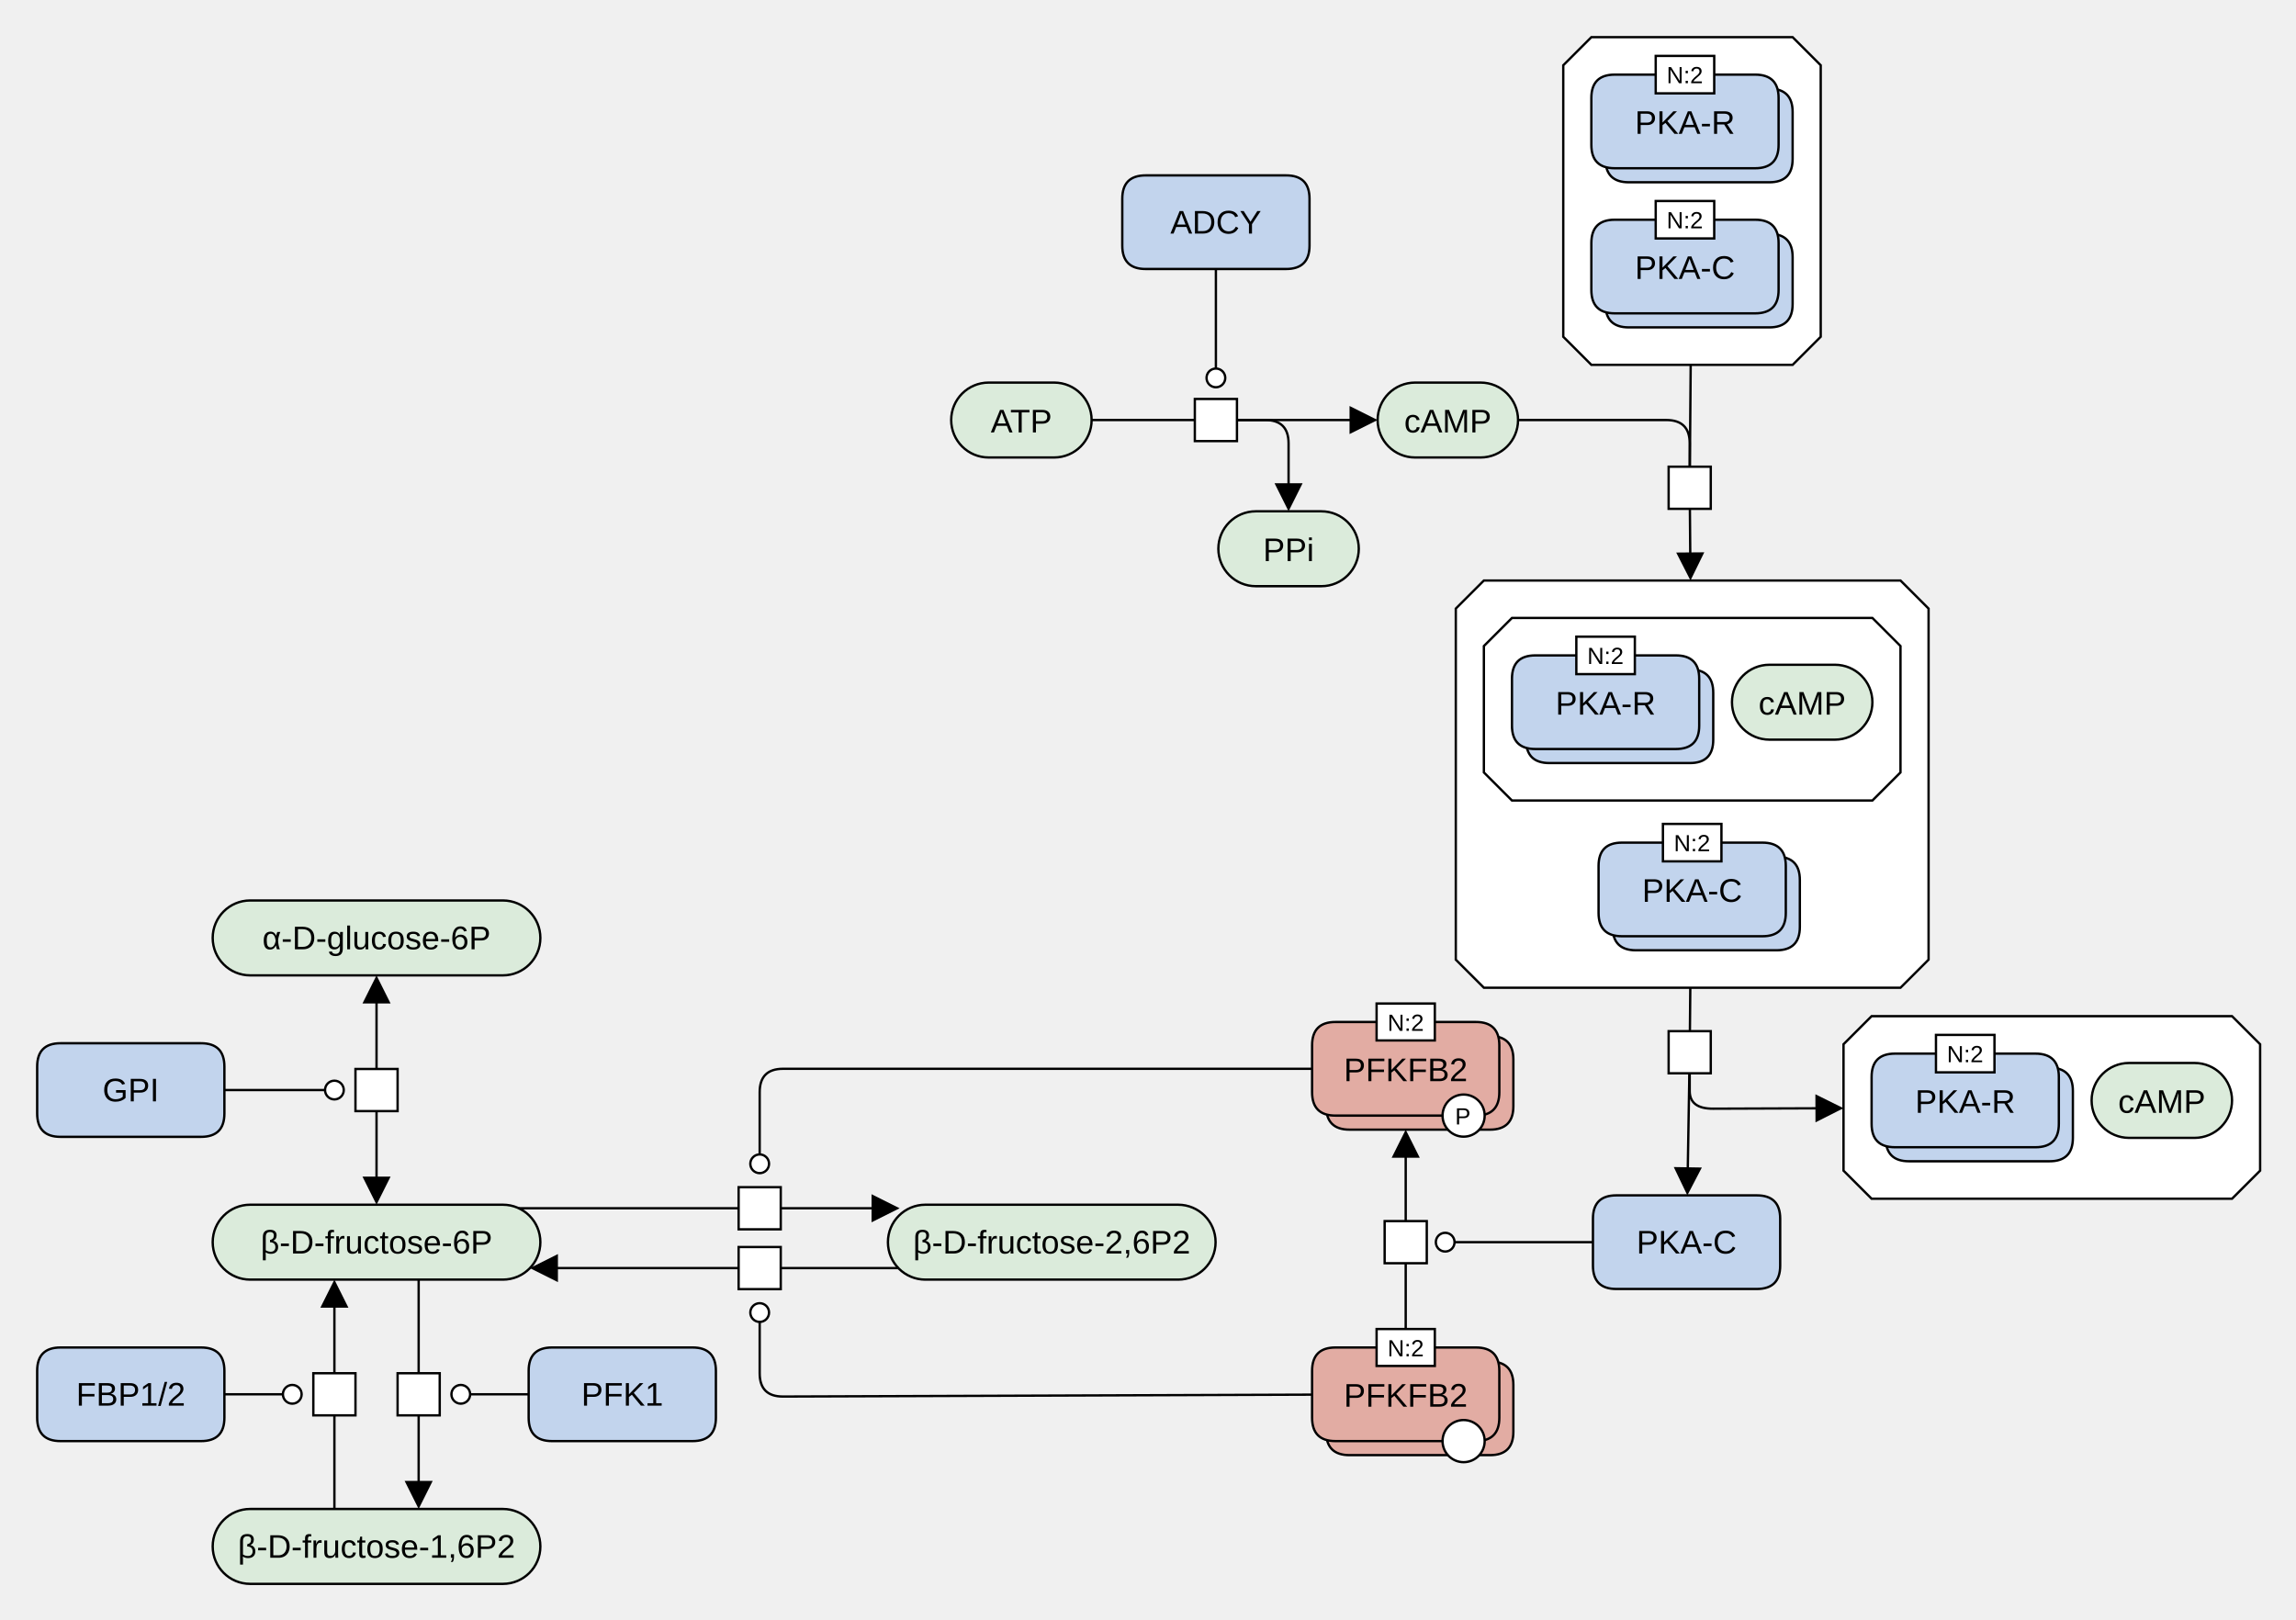
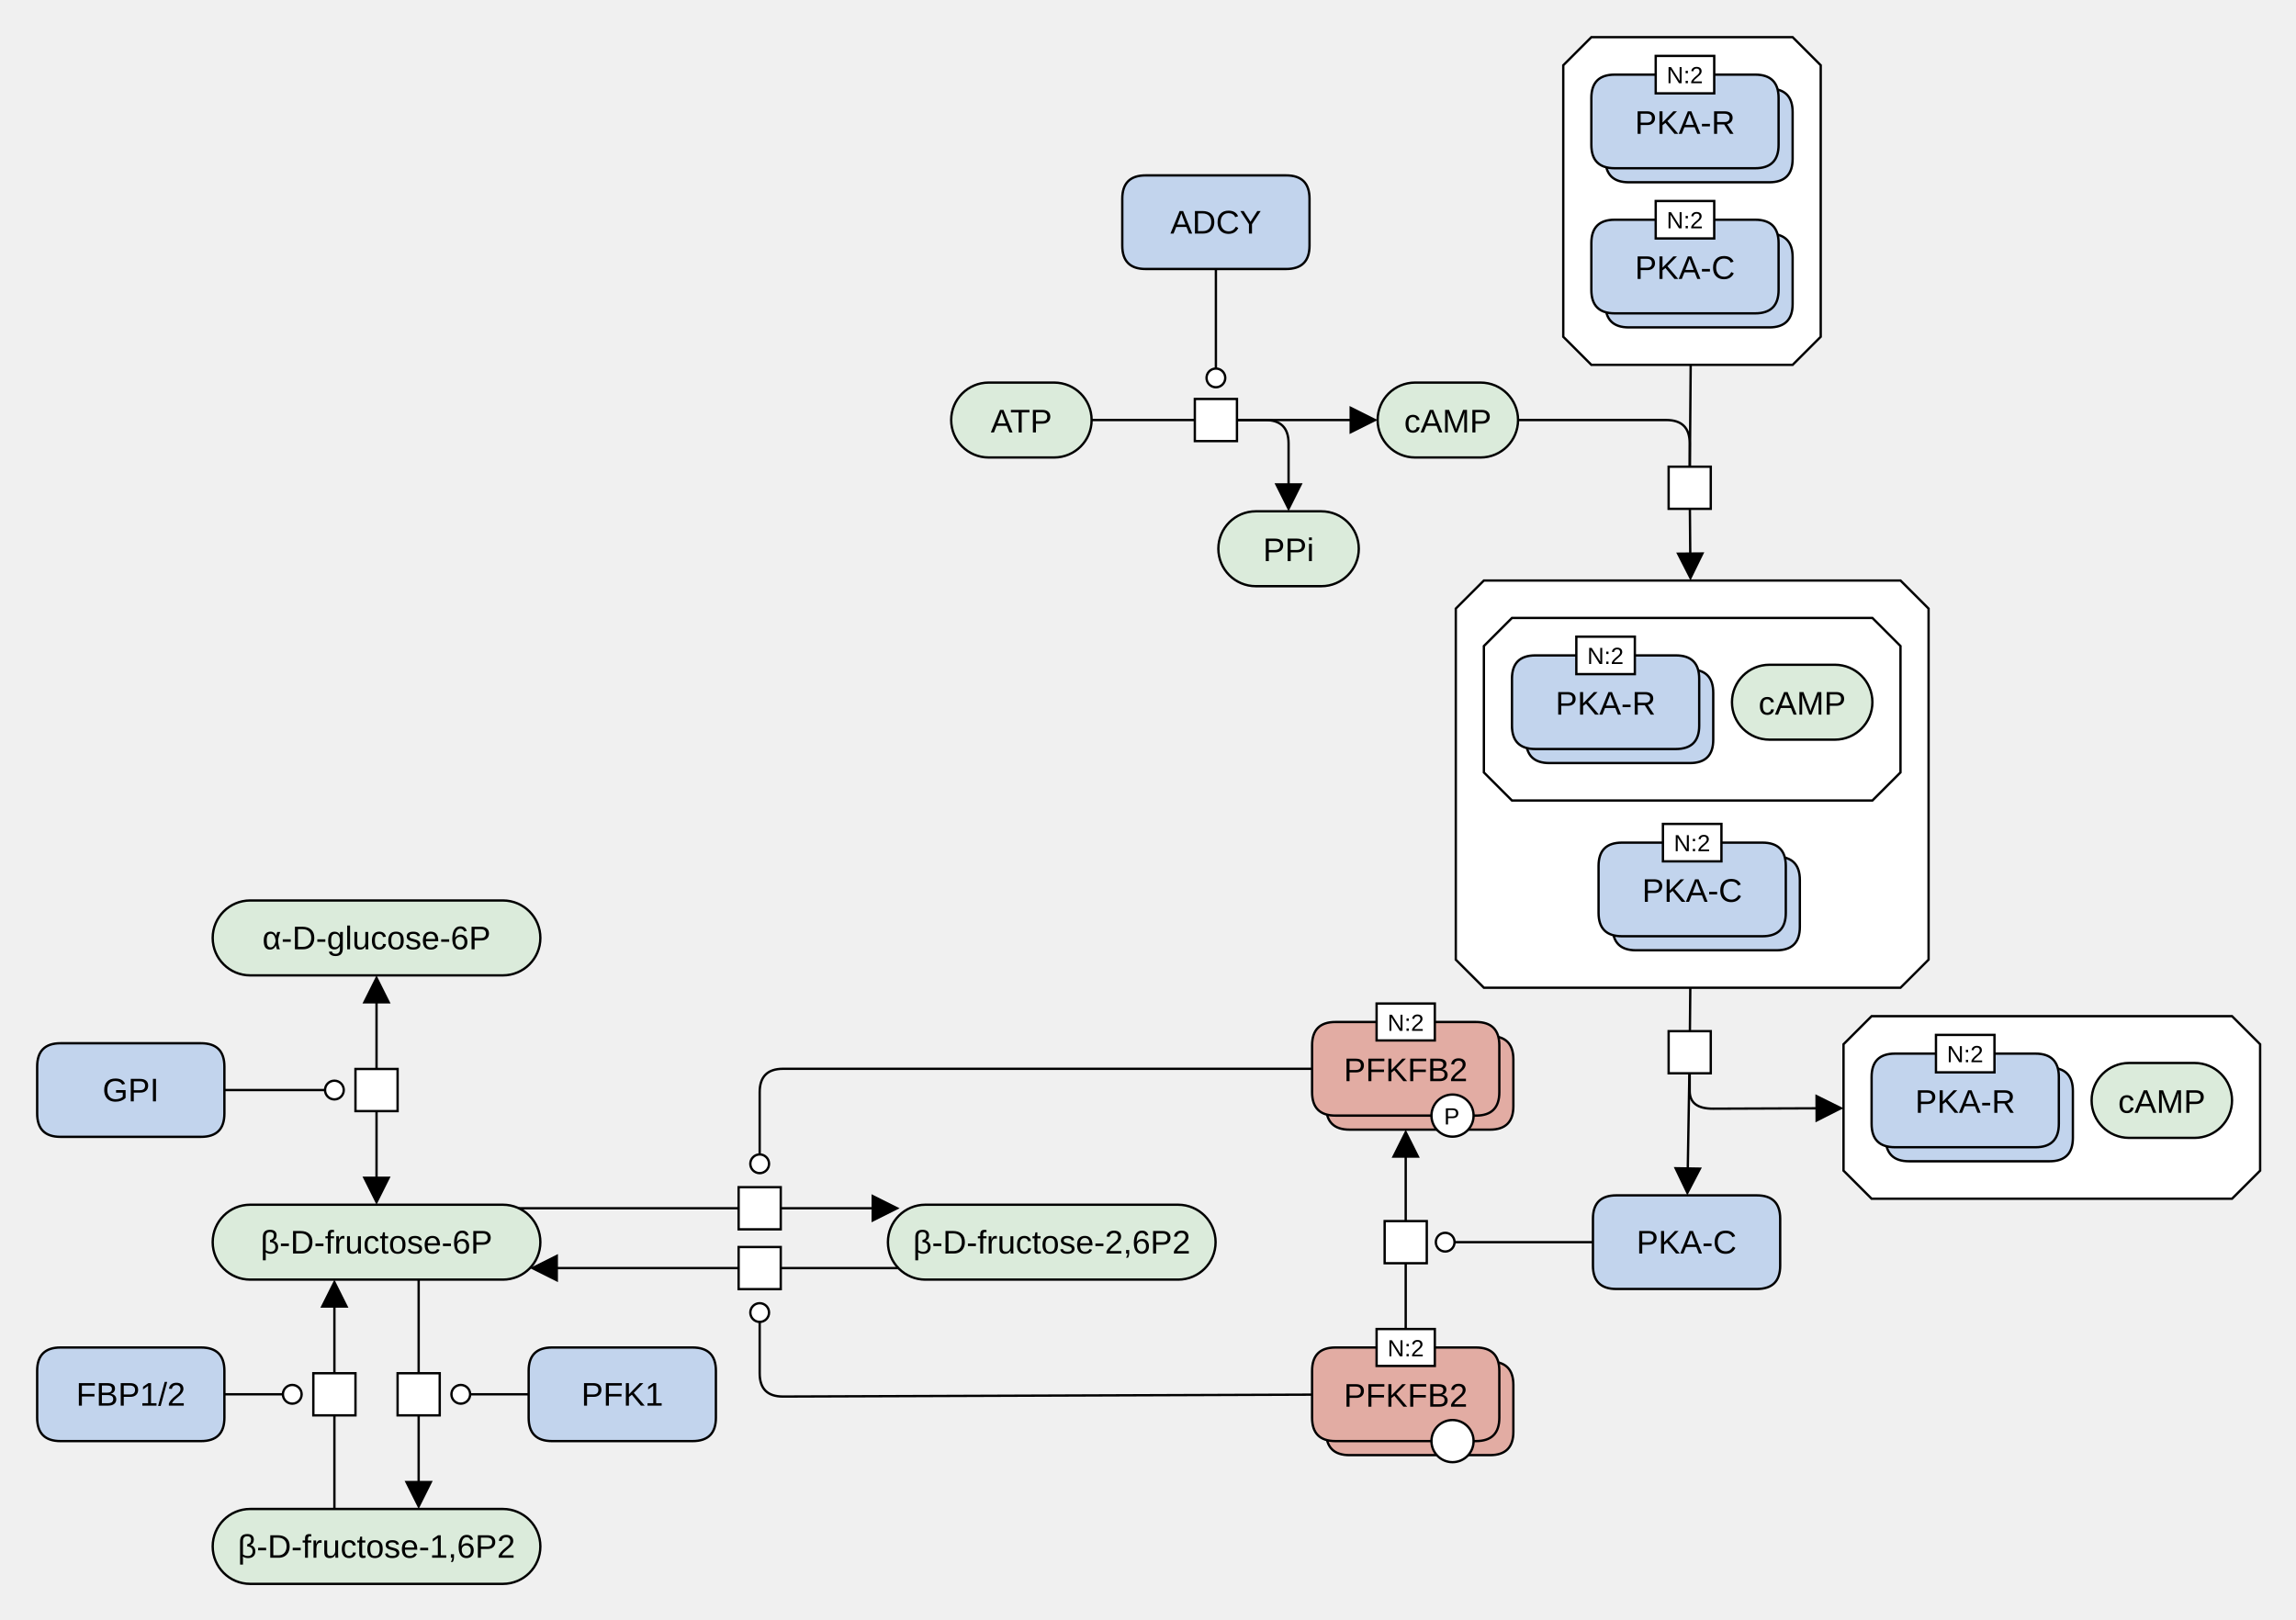
<svg xmlns="http://www.w3.org/2000/svg" width="981" height="692" viewBox="0 0 981 692" stroke-linecap="butt" stroke-miterlimit="10">
  <g transform="translate(804,1447)">
    <path d="M-215.39 -1267.529 C-215.39 -1276.366 -208.227 -1283.529 -199.39 -1283.529 L-171.39 -1283.529 C-162.553 -1283.529 -155.39 -1276.366 -155.39 -1267.529 L-155.39 -1267.529 C-155.39 -1258.692 -162.553 -1251.529 -171.39 -1251.529 L-199.39 -1251.529 C-208.227 -1251.529 -215.39 -1258.692 -215.39 -1267.529 Z" fill="#DBEBDB" stroke="none" />
    <path d="M-215.39 -1267.529 C-215.39 -1276.366 -208.227 -1283.529 -199.39 -1283.529 L-171.39 -1283.529 C-162.553 -1283.529 -155.39 -1276.366 -155.39 -1267.529 L-155.39 -1267.529 C-155.39 -1258.692 -162.553 -1251.529 -171.39 -1251.529 L-199.39 -1251.529 C-208.227 -1251.529 -215.39 -1258.692 -215.39 -1267.529 Z" fill="none" stroke="#000000" />
    <text x="-185.39" y="-1262.237" text-anchor="middle" font-family="'Dialog', Arial, Helvetica, sans-serif" font-size="14" fill="#000000" stroke="none" xml:space="preserve">cAMP</text>
    <path d="M-4.33 -1012.81 L149.67 -1012.81 L161.67 -1000.81 L161.67 -946.81 L149.67 -934.81 L-4.33 -934.81 L-16.33 -946.81 L-16.33 -1000.81 Z" fill="#FFFFFF" stroke="none" />
    <path d="M-4.33 -1012.81 L149.67 -1012.81 L161.67 -1000.81 L161.67 -946.81 L149.67 -934.81 L-4.33 -934.81 L-16.33 -946.81 L-16.33 -1000.81 Z" fill="none" stroke="#000000" />
    <path d="M1.67 -980.81 Q1.67 -990.81 11.67 -990.81 L71.67 -990.81 Q81.67 -990.81 81.67 -980.81 L81.67 -960.81 Q81.67 -950.81 71.67 -950.81 L11.67 -950.81 Q1.67 -950.81 1.67 -960.81 Z" fill="#C2D4ED" stroke="none" />
    <path d="M1.67 -980.81 Q1.67 -990.81 11.67 -990.81 L71.67 -990.81 Q81.67 -990.81 81.67 -980.81 L81.67 -960.81 Q81.67 -950.81 71.67 -950.81 L11.67 -950.81 Q1.67 -950.81 1.67 -960.81 Z" fill="none" stroke="#000000" />
    <path d="M-4.33 -986.81 Q-4.33 -996.81 5.67 -996.81 L65.67 -996.81 Q75.67 -996.81 75.67 -986.81 L75.67 -966.81 Q75.67 -956.81 65.67 -956.81 L5.67 -956.81 Q-4.33 -956.81 -4.33 -966.81 Z" fill="#C2D4ED" stroke="none" />
    <path d="M-4.33 -986.81 Q-4.33 -996.81 5.67 -996.81 L65.67 -996.81 Q75.67 -996.81 75.67 -986.81 L75.67 -966.81 Q75.67 -956.81 65.67 -956.81 L5.67 -956.81 Q-4.33 -956.81 -4.33 -966.81 Z" fill="none" stroke="#000000" />
    <text x="35.67" y="-971.519" text-anchor="middle" font-family="'Dialog', Arial, Helvetica, sans-serif" font-size="14" fill="#000000" stroke="none" xml:space="preserve">PKA-R</text>
    <path d="M23.17 -1004.81 L48.17 -1004.81 L48.17 -988.81 L23.17 -988.81 Z" fill="#FFFFFF" stroke="none" />
    <path d="M23.17 -1004.81 L48.17 -1004.81 L48.17 -988.81 L23.17 -988.81 Z" fill="none" stroke="#000000" />
    <text x="35.607" y="-993.142" text-anchor="middle" font-family="'Dialog', Arial, Helvetica, sans-serif" font-size="10" fill="#000000" stroke="none" xml:space="preserve">N:2</text>
    <path d="M89.67 -976.81 C89.67 -985.647 96.833 -992.81 105.67 -992.81 L133.67 -992.81 C142.506 -992.81 149.67 -985.647 149.67 -976.81 L149.67 -976.81 C149.67 -967.973 142.506 -960.81 133.67 -960.81 L105.67 -960.81 C96.833 -960.81 89.67 -967.973 89.67 -976.81 Z" fill="#DBEBDB" stroke="none" />
    <path d="M89.67 -976.81 C89.67 -985.647 96.833 -992.81 105.67 -992.81 L133.67 -992.81 C142.506 -992.81 149.67 -985.647 149.67 -976.81 L149.67 -976.81 C149.67 -967.973 142.506 -960.81 133.67 -960.81 L105.67 -960.81 C96.833 -960.81 89.67 -967.973 89.67 -976.81 Z" fill="none" stroke="#000000" />
    <text x="119.67" y="-971.519" text-anchor="middle" font-family="'Dialog', Arial, Helvetica, sans-serif" font-size="14" fill="#000000" stroke="none" xml:space="preserve">cAMP</text>
    <path d="M-91.049 -1247.591 L-73.049 -1247.591 L-73.049 -1229.591 L-91.049 -1229.591 Z" fill="#FFFFFF" stroke="none" />
    <path d="M-91.049 -1247.591 L-73.049 -1247.591 L-73.049 -1229.591 L-91.049 -1229.591 Z" fill="none" stroke="#000000" />
    <path d="M-124.072 -1431.114 L-38.072 -1431.114 L-26.072 -1419.114 L-26.072 -1303.114 L-38.072 -1291.114 L-124.072 -1291.114 L-136.072 -1303.114 L-136.072 -1419.114 Z" fill="#FFFFFF" stroke="none" />
    <path d="M-124.072 -1431.114 L-38.072 -1431.114 L-26.072 -1419.114 L-26.072 -1303.114 L-38.072 -1291.114 L-124.072 -1291.114 L-136.072 -1303.114 L-136.072 -1419.114 Z" fill="none" stroke="#000000" />
    <path d="M-118.072 -1399.114 Q-118.072 -1409.114 -108.072 -1409.114 L-48.072 -1409.114 Q-38.072 -1409.114 -38.072 -1399.114 L-38.072 -1379.114 Q-38.072 -1369.114 -48.072 -1369.114 L-108.072 -1369.114 Q-118.072 -1369.114 -118.072 -1379.114 Z" fill="#C2D4ED" stroke="none" />
    <path d="M-118.072 -1399.114 Q-118.072 -1409.114 -108.072 -1409.114 L-48.072 -1409.114 Q-38.072 -1409.114 -38.072 -1399.114 L-38.072 -1379.114 Q-38.072 -1369.114 -48.072 -1369.114 L-108.072 -1369.114 Q-118.072 -1369.114 -118.072 -1379.114 Z" fill="none" stroke="#000000" />
    <path d="M-124.072 -1405.114 Q-124.072 -1415.114 -114.072 -1415.114 L-54.072 -1415.114 Q-44.072 -1415.114 -44.072 -1405.114 L-44.072 -1385.114 Q-44.072 -1375.114 -54.072 -1375.114 L-114.072 -1375.114 Q-124.072 -1375.114 -124.072 -1385.114 Z" fill="#C2D4ED" stroke="none" />
    <path d="M-124.072 -1405.114 Q-124.072 -1415.114 -114.072 -1415.114 L-54.072 -1415.114 Q-44.072 -1415.114 -44.072 -1405.114 L-44.072 -1385.114 Q-44.072 -1375.114 -54.072 -1375.114 L-114.072 -1375.114 Q-124.072 -1375.114 -124.072 -1385.114 Z" fill="none" stroke="#000000" />
    <text x="-84.072" y="-1389.823" text-anchor="middle" font-family="'Dialog', Arial, Helvetica, sans-serif" font-size="14" fill="#000000" stroke="none" xml:space="preserve">PKA-R</text>
    <path d="M-96.572 -1423.114 L-71.572 -1423.114 L-71.572 -1407.114 L-96.572 -1407.114 Z" fill="#FFFFFF" stroke="none" />
    <path d="M-96.572 -1423.114 L-71.572 -1423.114 L-71.572 -1407.114 L-96.572 -1407.114 Z" fill="none" stroke="#000000" />
    <text x="-84.135" y="-1411.446" text-anchor="middle" font-family="'Dialog', Arial, Helvetica, sans-serif" font-size="10" fill="#000000" stroke="none" xml:space="preserve">N:2</text>
    <path d="M-118.072 -1337.114 Q-118.072 -1347.114 -108.072 -1347.114 L-48.072 -1347.114 Q-38.072 -1347.114 -38.072 -1337.114 L-38.072 -1317.114 Q-38.072 -1307.114 -48.072 -1307.114 L-108.072 -1307.114 Q-118.072 -1307.114 -118.072 -1317.114 Z" fill="#C2D4ED" stroke="none" />
    <path d="M-118.072 -1337.114 Q-118.072 -1347.114 -108.072 -1347.114 L-48.072 -1347.114 Q-38.072 -1347.114 -38.072 -1337.114 L-38.072 -1317.114 Q-38.072 -1307.114 -48.072 -1307.114 L-108.072 -1307.114 Q-118.072 -1307.114 -118.072 -1317.114 Z" fill="none" stroke="#000000" />
    <path d="M-124.072 -1343.114 Q-124.072 -1353.114 -114.072 -1353.114 L-54.072 -1353.114 Q-44.072 -1353.114 -44.072 -1343.114 L-44.072 -1323.114 Q-44.072 -1313.114 -54.072 -1313.114 L-114.072 -1313.114 Q-124.072 -1313.114 -124.072 -1323.114 Z" fill="#C2D4ED" stroke="none" />
    <path d="M-124.072 -1343.114 Q-124.072 -1353.114 -114.072 -1353.114 L-54.072 -1353.114 Q-44.072 -1353.114 -44.072 -1343.114 L-44.072 -1323.114 Q-44.072 -1313.114 -54.072 -1313.114 L-114.072 -1313.114 Q-124.072 -1313.114 -124.072 -1323.114 Z" fill="none" stroke="#000000" />
    <text x="-84.072" y="-1327.823" text-anchor="middle" font-family="'Dialog', Arial, Helvetica, sans-serif" font-size="14" fill="#000000" stroke="none" xml:space="preserve">PKA-C</text>
    <path d="M-96.572 -1361.114 L-71.572 -1361.114 L-71.572 -1345.114 L-96.572 -1345.114 Z" fill="#FFFFFF" stroke="none" />
    <path d="M-96.572 -1361.114 L-71.572 -1361.114 L-71.572 -1345.114 L-96.572 -1345.114 Z" fill="none" stroke="#000000" />
    <text x="-84.135" y="-1349.446" text-anchor="middle" font-family="'Dialog', Arial, Helvetica, sans-serif" font-size="10" fill="#000000" stroke="none" xml:space="preserve">N:2</text>
    <path d="M-91.049 -1006.404 L-73.049 -1006.404 L-73.049 -988.404 L-91.049 -988.404 Z" fill="#FFFFFF" stroke="none" />
    <path d="M-91.049 -1006.404 L-73.049 -1006.404 L-73.049 -988.404 L-91.049 -988.404 Z" fill="none" stroke="#000000" />
    <path d="M-169.989 -1198.961 L8.011 -1198.961 L20.011 -1186.961 L20.011 -1036.961 L8.011 -1024.961 L-169.989 -1024.961 L-181.989 -1036.961 L-181.989 -1186.961 Z" fill="#FFFFFF" stroke="none" />
    <path d="M-169.989 -1198.961 L8.011 -1198.961 L20.011 -1186.961 L20.011 -1036.961 L8.011 -1024.961 L-169.989 -1024.961 L-181.989 -1036.961 L-181.989 -1186.961 Z" fill="none" stroke="#000000" />
    <path d="M-157.989 -1182.961 L-3.989 -1182.961 L8.011 -1170.961 L8.011 -1116.961 L-3.989 -1104.961 L-157.989 -1104.961 L-169.989 -1116.961 L-169.989 -1170.961 Z" fill="#FFFFFF" stroke="none" />
    <path d="M-157.989 -1182.961 L-3.989 -1182.961 L8.011 -1170.961 L8.011 -1116.961 L-3.989 -1104.961 L-157.989 -1104.961 L-169.989 -1116.961 L-169.989 -1170.961 Z" fill="none" stroke="#000000" />
    <path d="M-151.989 -1150.961 Q-151.989 -1160.961 -141.989 -1160.961 L-81.989 -1160.961 Q-71.989 -1160.961 -71.989 -1150.961 L-71.989 -1130.961 Q-71.989 -1120.961 -81.989 -1120.961 L-141.989 -1120.961 Q-151.989 -1120.961 -151.989 -1130.961 Z" fill="#C2D4ED" stroke="none" />
    <path d="M-151.989 -1150.961 Q-151.989 -1160.961 -141.989 -1160.961 L-81.989 -1160.961 Q-71.989 -1160.961 -71.989 -1150.961 L-71.989 -1130.961 Q-71.989 -1120.961 -81.989 -1120.961 L-141.989 -1120.961 Q-151.989 -1120.961 -151.989 -1130.961 Z" fill="none" stroke="#000000" />
    <path d="M-157.989 -1156.961 Q-157.989 -1166.961 -147.989 -1166.961 L-87.989 -1166.961 Q-77.989 -1166.961 -77.989 -1156.961 L-77.989 -1136.961 Q-77.989 -1126.961 -87.989 -1126.961 L-147.989 -1126.961 Q-157.989 -1126.961 -157.989 -1136.961 Z" fill="#C2D4ED" stroke="none" />
    <path d="M-157.989 -1156.961 Q-157.989 -1166.961 -147.989 -1166.961 L-87.989 -1166.961 Q-77.989 -1166.961 -77.989 -1156.961 L-77.989 -1136.961 Q-77.989 -1126.961 -87.989 -1126.961 L-147.989 -1126.961 Q-157.989 -1126.961 -157.989 -1136.961 Z" fill="none" stroke="#000000" />
    <text x="-117.989" y="-1141.67" text-anchor="middle" font-family="'Dialog', Arial, Helvetica, sans-serif" font-size="14" fill="#000000" stroke="none" xml:space="preserve">PKA-R</text>
    <path d="M-130.489 -1174.961 L-105.489 -1174.961 L-105.489 -1158.961 L-130.489 -1158.961 Z" fill="#FFFFFF" stroke="none" />
    <path d="M-130.489 -1174.961 L-105.489 -1174.961 L-105.489 -1158.961 L-130.489 -1158.961 Z" fill="none" stroke="#000000" />
    <text x="-118.052" y="-1163.293" text-anchor="middle" font-family="'Dialog', Arial, Helvetica, sans-serif" font-size="10" fill="#000000" stroke="none" xml:space="preserve">N:2</text>
    <path d="M-63.989 -1146.961 C-63.989 -1155.798 -56.826 -1162.961 -47.989 -1162.961 L-19.989 -1162.961 C-11.152 -1162.961 -3.989 -1155.798 -3.989 -1146.961 L-3.989 -1146.961 C-3.989 -1138.125 -11.152 -1130.961 -19.989 -1130.961 L-47.989 -1130.961 C-56.826 -1130.961 -63.989 -1138.125 -63.989 -1146.961 Z" fill="#DBEBDB" stroke="none" />
    <path d="M-63.989 -1146.961 C-63.989 -1155.798 -56.826 -1162.961 -47.989 -1162.961 L-19.989 -1162.961 C-11.152 -1162.961 -3.989 -1155.798 -3.989 -1146.961 L-3.989 -1146.961 C-3.989 -1138.125 -11.152 -1130.961 -19.989 -1130.961 L-47.989 -1130.961 C-56.826 -1130.961 -63.989 -1138.125 -63.989 -1146.961 Z" fill="none" stroke="#000000" />
    <text x="-33.989" y="-1141.67" text-anchor="middle" font-family="'Dialog', Arial, Helvetica, sans-serif" font-size="14" fill="#000000" stroke="none" xml:space="preserve">cAMP</text>
    <path d="M-114.989 -1070.961 Q-114.989 -1080.961 -104.989 -1080.961 L-44.989 -1080.961 Q-34.989 -1080.961 -34.989 -1070.961 L-34.989 -1050.961 Q-34.989 -1040.961 -44.989 -1040.961 L-104.989 -1040.961 Q-114.989 -1040.961 -114.989 -1050.961 Z" fill="#C2D4ED" stroke="none" />
    <path d="M-114.989 -1070.961 Q-114.989 -1080.961 -104.989 -1080.961 L-44.989 -1080.961 Q-34.989 -1080.961 -34.989 -1070.961 L-34.989 -1050.961 Q-34.989 -1040.961 -44.989 -1040.961 L-104.989 -1040.961 Q-114.989 -1040.961 -114.989 -1050.961 Z" fill="none" stroke="#000000" />
    <path d="M-120.989 -1076.961 Q-120.989 -1086.961 -110.989 -1086.961 L-50.989 -1086.961 Q-40.989 -1086.961 -40.989 -1076.961 L-40.989 -1056.961 Q-40.989 -1046.961 -50.989 -1046.961 L-110.989 -1046.961 Q-120.989 -1046.961 -120.989 -1056.961 Z" fill="#C2D4ED" stroke="none" />
    <path d="M-120.989 -1076.961 Q-120.989 -1086.961 -110.989 -1086.961 L-50.989 -1086.961 Q-40.989 -1086.961 -40.989 -1076.961 L-40.989 -1056.961 Q-40.989 -1046.961 -50.989 -1046.961 L-110.989 -1046.961 Q-120.989 -1046.961 -120.989 -1056.961 Z" fill="none" stroke="#000000" />
    <text x="-80.989" y="-1061.67" text-anchor="middle" font-family="'Dialog', Arial, Helvetica, sans-serif" font-size="14" fill="#000000" stroke="none" xml:space="preserve">PKA-C</text>
    <path d="M-93.489 -1094.961 L-68.489 -1094.961 L-68.489 -1078.961 L-93.489 -1078.961 Z" fill="#FFFFFF" stroke="none" />
    <path d="M-93.489 -1094.961 L-68.489 -1094.961 L-68.489 -1078.961 L-93.489 -1078.961 Z" fill="none" stroke="#000000" />
    <text x="-81.052" y="-1083.293" text-anchor="middle" font-family="'Dialog', Arial, Helvetica, sans-serif" font-size="10" fill="#000000" stroke="none" xml:space="preserve">N:2</text>
    <path d="M-123.39 -926.246 Q-123.39 -936.246 -113.39 -936.246 L-53.39 -936.246 Q-43.39 -936.246 -43.39 -926.246 L-43.39 -906.246 Q-43.39 -896.246 -53.39 -896.246 L-113.39 -896.246 Q-123.39 -896.246 -123.39 -906.246 Z" fill="#C2D4ED" stroke="none" />
    <path d="M-123.39 -926.246 Q-123.39 -936.246 -113.39 -936.246 L-53.39 -936.246 Q-43.39 -936.246 -43.39 -926.246 L-43.39 -906.246 Q-43.39 -896.246 -53.39 -896.246 L-113.39 -896.246 Q-123.39 -896.246 -123.39 -906.246 Z" fill="none" stroke="#000000" />
    <text x="-83.39" y="-911.397" text-anchor="middle" font-family="Arial, Helvetica, sans-serif" font-size="14" fill="#000000" stroke="none" xml:space="preserve">PKA-C</text>
    <path d="M-713.122 -1046.246 C-713.122 -1055.083 -705.959 -1062.246 -697.122 -1062.246 L-589.122 -1062.246 C-580.285 -1062.246 -573.122 -1055.083 -573.122 -1046.246 L-573.122 -1046.246 C-573.122 -1037.41 -580.285 -1030.246 -589.122 -1030.246 L-697.122 -1030.246 C-705.959 -1030.246 -713.122 -1037.41 -713.122 -1046.246 Z" fill="#DBEBDB" stroke="none" />
    <path d="M-713.122 -1046.246 C-713.122 -1055.083 -705.959 -1062.246 -697.122 -1062.246 L-589.122 -1062.246 C-580.285 -1062.246 -573.122 -1055.083 -573.122 -1046.246 L-573.122 -1046.246 C-573.122 -1037.41 -580.285 -1030.246 -589.122 -1030.246 L-697.122 -1030.246 C-705.959 -1030.246 -713.122 -1037.41 -713.122 -1046.246 Z" fill="none" stroke="#000000" />
    <text x="-643.122" y="-1041.397" text-anchor="middle" font-family="Arial, Helvetica, sans-serif" font-size="14" fill="#000000" stroke="none" xml:space="preserve">α-D-glucose-6P</text>
    <path d="M-713.122 -916.246 C-713.122 -925.083 -705.959 -932.246 -697.122 -932.246 L-589.122 -932.246 C-580.285 -932.246 -573.122 -925.083 -573.122 -916.246 L-573.122 -916.246 C-573.122 -907.41 -580.285 -900.246 -589.122 -900.246 L-697.122 -900.246 C-705.959 -900.246 -713.122 -907.41 -713.122 -916.246 Z" fill="#DBEBDB" stroke="none" />
    <path d="M-713.122 -916.246 C-713.122 -925.083 -705.959 -932.246 -697.122 -932.246 L-589.122 -932.246 C-580.285 -932.246 -573.122 -925.083 -573.122 -916.246 L-573.122 -916.246 C-573.122 -907.41 -580.285 -900.246 -589.122 -900.246 L-697.122 -900.246 C-705.959 -900.246 -713.122 -907.41 -713.122 -916.246 Z" fill="none" stroke="#000000" />
    <text x="-643.122" y="-911.397" text-anchor="middle" font-family="Arial, Helvetica, sans-serif" font-size="14" fill="#000000" stroke="none" xml:space="preserve">β-D-fructose-6P</text>
    <path d="M-788.122 -991.246 Q-788.122 -1001.246 -778.122 -1001.246 L-718.122 -1001.246 Q-708.122 -1001.246 -708.122 -991.246 L-708.122 -971.246 Q-708.122 -961.246 -718.122 -961.246 L-778.122 -961.246 Q-788.122 -961.246 -788.122 -971.246 Z" fill="#C2D4ED" stroke="none" />
    <path d="M-788.122 -991.246 Q-788.122 -1001.246 -778.122 -1001.246 L-718.122 -1001.246 Q-708.122 -1001.246 -708.122 -991.246 L-708.122 -971.246 Q-708.122 -961.246 -718.122 -961.246 L-778.122 -961.246 Q-788.122 -961.246 -788.122 -971.246 Z" fill="none" stroke="#000000" />
    <text x="-748.122" y="-976.397" text-anchor="middle" font-family="Arial, Helvetica, sans-serif" font-size="14" fill="#000000" stroke="none" xml:space="preserve">GPI</text>
    <path d="M-652.122 -990.246 L-634.122 -990.246 L-634.122 -972.246 L-652.122 -972.246 Z" fill="#FFFFFF" stroke="none" />
    <path d="M-652.122 -990.246 L-634.122 -990.246 L-634.122 -972.246 L-652.122 -972.246 Z" fill="none" stroke="#000000" />
    <path d="M-634.122 -860.246 L-616.122 -860.246 L-616.122 -842.246 L-634.122 -842.246 Z" fill="#FFFFFF" stroke="none" />
    <path d="M-634.122 -860.246 L-616.122 -860.246 L-616.122 -842.246 L-634.122 -842.246 Z" fill="none" stroke="#000000" />
    <path d="M-670.122 -860.246 L-652.122 -860.246 L-652.122 -842.246 L-670.122 -842.246 Z" fill="#FFFFFF" stroke="none" />
    <path d="M-670.122 -860.246 L-652.122 -860.246 L-652.122 -842.246 L-670.122 -842.246 Z" fill="none" stroke="#000000" />
    <path d="M-713.122 -786.246 C-713.122 -795.083 -705.959 -802.246 -697.122 -802.246 L-589.122 -802.246 C-580.285 -802.246 -573.122 -795.083 -573.122 -786.246 L-573.122 -786.246 C-573.122 -777.41 -580.285 -770.246 -589.122 -770.246 L-697.122 -770.246 C-705.959 -770.246 -713.122 -777.41 -713.122 -786.246 Z" fill="#DBEBDB" stroke="none" />
    <path d="M-713.122 -786.246 C-713.122 -795.083 -705.959 -802.246 -697.122 -802.246 L-589.122 -802.246 C-580.285 -802.246 -573.122 -795.083 -573.122 -786.246 L-573.122 -786.246 C-573.122 -777.41 -580.285 -770.246 -589.122 -770.246 L-697.122 -770.246 C-705.959 -770.246 -713.122 -777.41 -713.122 -786.246 Z" fill="none" stroke="#000000" />
    <text x="-643.122" y="-781.397" text-anchor="middle" font-family="Arial, Helvetica, sans-serif" font-size="14" fill="#000000" stroke="none" xml:space="preserve">β-D-fructose-1,6P2</text>
    <path d="M-788.122 -861.246 Q-788.122 -871.246 -778.122 -871.246 L-718.122 -871.246 Q-708.122 -871.246 -708.122 -861.246 L-708.122 -841.246 Q-708.122 -831.246 -718.122 -831.246 L-778.122 -831.246 Q-788.122 -831.246 -788.122 -841.246 Z" fill="#C2D4ED" stroke="none" />
    <path d="M-788.122 -861.246 Q-788.122 -871.246 -778.122 -871.246 L-718.122 -871.246 Q-708.122 -871.246 -708.122 -861.246 L-708.122 -841.246 Q-708.122 -831.246 -718.122 -831.246 L-778.122 -831.246 Q-788.122 -831.246 -788.122 -841.246 Z" fill="none" stroke="#000000" />
    <text x="-748.122" y="-846.397" text-anchor="middle" font-family="Arial, Helvetica, sans-serif" font-size="14" fill="#000000" stroke="none" xml:space="preserve">FBP1/2</text>
    <path d="M-578.122 -861.246 Q-578.122 -871.246 -568.122 -871.246 L-508.122 -871.246 Q-498.122 -871.246 -498.122 -861.246 L-498.122 -841.246 Q-498.122 -831.246 -508.122 -831.246 L-568.122 -831.246 Q-578.122 -831.246 -578.122 -841.246 Z" fill="#C2D4ED" stroke="none" />
    <path d="M-578.122 -861.246 Q-578.122 -871.246 -568.122 -871.246 L-508.122 -871.246 Q-498.122 -871.246 -498.122 -861.246 L-498.122 -841.246 Q-498.122 -831.246 -508.122 -831.246 L-568.122 -831.246 Q-578.122 -831.246 -578.122 -841.246 Z" fill="none" stroke="#000000" />
    <text x="-538.122" y="-846.397" text-anchor="middle" font-family="Arial, Helvetica, sans-serif" font-size="14" fill="#000000" stroke="none" xml:space="preserve">PFK1</text>
    <path d="M-424.622 -916.246 C-424.622 -925.083 -417.459 -932.246 -408.622 -932.246 L-300.622 -932.246 C-291.785 -932.246 -284.622 -925.083 -284.622 -916.246 L-284.622 -916.246 C-284.622 -907.41 -291.785 -900.246 -300.622 -900.246 L-408.622 -900.246 C-417.459 -900.246 -424.622 -907.41 -424.622 -916.246 Z" fill="#DBEBDB" stroke="none" />
    <path d="M-424.622 -916.246 C-424.622 -925.083 -417.459 -932.246 -408.622 -932.246 L-300.622 -932.246 C-291.785 -932.246 -284.622 -925.083 -284.622 -916.246 L-284.622 -916.246 C-284.622 -907.41 -291.785 -900.246 -300.622 -900.246 L-408.622 -900.246 C-417.459 -900.246 -424.622 -907.41 -424.622 -916.246 Z" fill="none" stroke="#000000" />
    <text x="-354.622" y="-911.397" text-anchor="middle" font-family="Arial, Helvetica, sans-serif" font-size="14" fill="#000000" stroke="none" xml:space="preserve">β-D-fructose-2,6P2</text>
    <path d="M-488.415 -939.736 L-470.415 -939.736 L-470.415 -921.736 L-488.415 -921.736 Z" fill="#FFFFFF" stroke="none" />
    <path d="M-488.415 -939.736 L-470.415 -939.736 L-470.415 -921.736 L-488.415 -921.736 Z" fill="none" stroke="#000000" />
    <path d="M-488.415 -914.171 L-470.415 -914.171 L-470.415 -896.171 L-488.415 -896.171 Z" fill="#FFFFFF" stroke="none" />
    <path d="M-488.415 -914.171 L-470.415 -914.171 L-470.415 -896.171 L-488.415 -896.171 Z" fill="none" stroke="#000000" />
    <path d="M-212.39 -925.246 L-194.39 -925.246 L-194.39 -907.246 L-212.39 -907.246 Z" fill="#FFFFFF" stroke="none" />
    <path d="M-212.39 -925.246 L-194.39 -925.246 L-194.39 -907.246 L-212.39 -907.246 Z" fill="none" stroke="#000000" />
    <path d="M-397.591 -1267.529 C-397.591 -1276.366 -390.428 -1283.529 -381.591 -1283.529 L-353.591 -1283.529 C-344.754 -1283.529 -337.591 -1276.366 -337.591 -1267.529 L-337.591 -1267.529 C-337.591 -1258.692 -344.754 -1251.529 -353.591 -1251.529 L-381.591 -1251.529 C-390.428 -1251.529 -397.591 -1258.692 -397.591 -1267.529 Z" fill="#DBEBDB" stroke="none" />
    <path d="M-397.591 -1267.529 C-397.591 -1276.366 -390.428 -1283.529 -381.591 -1283.529 L-353.591 -1283.529 C-344.754 -1283.529 -337.591 -1276.366 -337.591 -1267.529 L-337.591 -1267.529 C-337.591 -1258.692 -344.754 -1251.529 -353.591 -1251.529 L-381.591 -1251.529 C-390.428 -1251.529 -397.591 -1258.692 -397.591 -1267.529 Z" fill="none" stroke="#000000" />
    <text x="-367.591" y="-1262.237" text-anchor="middle" font-family="'Dialog', Arial, Helvetica, sans-serif" font-size="14" fill="#000000" stroke="none" xml:space="preserve">ATP</text>
    <path d="M-293.49 -1276.529 L-275.49 -1276.529 L-275.49 -1258.529 L-293.49 -1258.529 Z" fill="#FFFFFF" stroke="none" />
    <path d="M-293.49 -1276.529 L-275.49 -1276.529 L-275.49 -1258.529 L-293.49 -1258.529 Z" fill="none" stroke="#000000" />
    <path d="M-324.49 -1362.064 Q-324.49 -1372.064 -314.49 -1372.064 L-254.49 -1372.064 Q-244.49 -1372.064 -244.49 -1362.064 L-244.49 -1342.064 Q-244.49 -1332.064 -254.49 -1332.064 L-314.49 -1332.064 Q-324.49 -1332.064 -324.49 -1342.064 Z" fill="#C2D4ED" stroke="none" />
    <path d="M-324.49 -1362.064 Q-324.49 -1372.064 -314.49 -1372.064 L-254.49 -1372.064 Q-244.49 -1372.064 -244.49 -1362.064 L-244.49 -1342.064 Q-244.49 -1332.064 -254.49 -1332.064 L-314.49 -1332.064 Q-324.49 -1332.064 -324.49 -1342.064 Z" fill="none" stroke="#000000" />
    <text x="-284.49" y="-1347.214" text-anchor="middle" font-family="Arial, Helvetica, sans-serif" font-size="14" fill="#000000" stroke="none" xml:space="preserve">ADCY</text>
    <path d="M-237.39 -994.325 Q-237.39 -1004.325 -227.39 -1004.325 L-167.39 -1004.325 Q-157.39 -1004.325 -157.39 -994.325 L-157.39 -974.325 Q-157.39 -964.325 -167.39 -964.325 L-227.39 -964.325 Q-237.39 -964.325 -237.39 -974.325 Z" fill="#E2ACA3" stroke="none" />
    <path d="M-237.39 -994.325 Q-237.39 -1004.325 -227.39 -1004.325 L-167.39 -1004.325 Q-157.39 -1004.325 -157.39 -994.325 L-157.39 -974.325 Q-157.39 -964.325 -167.39 -964.325 L-227.39 -964.325 Q-237.39 -964.325 -237.39 -974.325 Z" fill="none" stroke="#000000" />
    <path d="M-243.39 -1000.325 Q-243.39 -1010.325 -233.39 -1010.325 L-173.39 -1010.325 Q-163.39 -1010.325 -163.39 -1000.325 L-163.39 -980.325 Q-163.39 -970.325 -173.39 -970.325 L-233.39 -970.325 Q-243.39 -970.325 -243.39 -980.325 Z" fill="#E2ACA3" stroke="none" />
    <path d="M-243.39 -1000.325 Q-243.39 -1010.325 -233.39 -1010.325 L-173.39 -1010.325 Q-163.39 -1010.325 -163.39 -1000.325 L-163.39 -980.325 Q-163.39 -970.325 -173.39 -970.325 L-233.39 -970.325 Q-243.39 -970.325 -243.39 -980.325 Z" fill="none" stroke="#000000" />
    <text x="-203.39" y="-985.034" text-anchor="middle" font-family="'Dialog', Arial, Helvetica, sans-serif" font-size="14" fill="#000000" stroke="none" xml:space="preserve">PFKFB2</text>
    <rect x="-215.827" y="-1018.214" width="24.875" height="15.777" fill="#FFFFFF" stroke="none" />
    <rect x="-215.827" y="-1018.214" width="24.875" height="15.777" fill="none" stroke="#000000" />
    <text x="-203.39" y="-1006.546" text-anchor="middle" font-family="'Dialog', Arial, Helvetica, sans-serif" font-size="10" fill="#000000" stroke="none" xml:space="preserve">N:2</text>
-     <path d="M-187.651 -970.325 C-187.651 -975.296 -183.621 -979.325 -178.651 -979.325 L-178.651 -979.325 C-173.68 -979.325 -169.651 -975.296 -169.651 -970.325 L-169.651 -970.325 C-169.651 -965.355 -173.68 -961.325 -178.651 -961.325 L-178.651 -961.325 C-183.621 -961.325 -187.651 -965.355 -187.651 -970.325 Z" fill="#FFFFFF" stroke="none" />
-     <path d="M-187.651 -970.325 C-187.651 -975.296 -183.621 -979.325 -178.651 -979.325 L-178.651 -979.325 C-173.68 -979.325 -169.651 -975.296 -169.651 -970.325 L-169.651 -970.325 C-169.651 -965.355 -173.68 -961.325 -178.651 -961.325 L-178.651 -961.325 C-183.621 -961.325 -187.651 -965.355 -187.651 -970.325 Z" fill="none" stroke="#000000" />
-     <text x="-175.651" y="-966.546" text-anchor="end" font-family="'Dialog', Arial, Helvetica, sans-serif" font-size="10" fill="#000000" stroke="none" xml:space="preserve">P</text>
+     <path d="M-192.39 -970.325 C-192.39 -975.296 -188.361 -979.325 -183.39 -979.325 L-183.39 -979.325 C-178.419 -979.325 -174.39 -975.296 -174.39 -970.325 L-174.39 -970.325 C-174.39 -965.355 -178.419 -961.325 -183.39 -961.325 L-183.39 -961.325 C-188.361 -961.325 -192.39 -965.355 -192.39 -970.325 Z" fill="#FFFFFF" stroke="none" />
+     <path d="M-192.39 -970.325 C-192.39 -975.296 -188.361 -979.325 -183.39 -979.325 L-183.39 -979.325 C-178.419 -979.325 -174.39 -975.296 -174.39 -970.325 L-174.39 -970.325 C-174.39 -965.355 -178.419 -961.325 -183.39 -961.325 L-183.39 -961.325 C-188.361 -961.325 -192.39 -965.355 -192.39 -970.325 Z" fill="none" stroke="#000000" />
+     <text x="-180.39" y="-966.546" text-anchor="end" font-family="'Dialog', Arial, Helvetica, sans-serif" font-size="10" fill="#000000" stroke="none" xml:space="preserve">P</text>
    <path d="M-237.39 -855.246 Q-237.39 -865.246 -227.39 -865.246 L-167.39 -865.246 Q-157.39 -865.246 -157.39 -855.246 L-157.39 -835.246 Q-157.39 -825.246 -167.39 -825.246 L-227.39 -825.246 Q-237.39 -825.246 -237.39 -835.246 Z" fill="#E2ACA3" stroke="none" />
    <path d="M-237.39 -855.246 Q-237.39 -865.246 -227.39 -865.246 L-167.39 -865.246 Q-157.39 -865.246 -157.39 -855.246 L-157.39 -835.246 Q-157.39 -825.246 -167.39 -825.246 L-227.39 -825.246 Q-237.39 -825.246 -237.39 -835.246 Z" fill="none" stroke="#000000" />
    <path d="M-243.39 -861.246 Q-243.39 -871.246 -233.39 -871.246 L-173.39 -871.246 Q-163.39 -871.246 -163.39 -861.246 L-163.39 -841.246 Q-163.39 -831.246 -173.39 -831.246 L-233.39 -831.246 Q-243.39 -831.246 -243.39 -841.246 Z" fill="#E2ACA3" stroke="none" />
    <path d="M-243.39 -861.246 Q-243.39 -871.246 -233.39 -871.246 L-173.39 -871.246 Q-163.39 -871.246 -163.39 -861.246 L-163.39 -841.246 Q-163.39 -831.246 -173.39 -831.246 L-233.39 -831.246 Q-243.39 -831.246 -243.39 -841.246 Z" fill="none" stroke="#000000" />
    <text x="-203.39" y="-845.955" text-anchor="middle" font-family="'Dialog', Arial, Helvetica, sans-serif" font-size="14" fill="#000000" stroke="none" xml:space="preserve">PFKFB2</text>
    <rect x="-215.827" y="-879.135" width="24.875" height="15.777" fill="#FFFFFF" stroke="none" />
    <rect x="-215.827" y="-879.135" width="24.875" height="15.777" fill="none" stroke="#000000" />
    <text x="-203.39" y="-867.467" text-anchor="middle" font-family="'Dialog', Arial, Helvetica, sans-serif" font-size="10" fill="#000000" stroke="none" xml:space="preserve">N:2</text>
-     <path d="M-187.651 -831.246 C-187.651 -836.217 -183.621 -840.246 -178.651 -840.246 L-178.651 -840.246 C-173.68 -840.246 -169.651 -836.217 -169.651 -831.246 L-169.651 -831.246 C-169.651 -826.276 -173.68 -822.246 -178.651 -822.246 L-178.651 -822.246 C-183.621 -822.246 -187.651 -826.276 -187.651 -831.246 Z" fill="#FFFFFF" stroke="none" />
-     <path d="M-187.651 -831.246 C-187.651 -836.217 -183.621 -840.246 -178.651 -840.246 L-178.651 -840.246 C-173.68 -840.246 -169.651 -836.217 -169.651 -831.246 L-169.651 -831.246 C-169.651 -826.276 -173.68 -822.246 -178.651 -822.246 L-178.651 -822.246 C-183.621 -822.246 -187.651 -826.276 -187.651 -831.246 Z" fill="none" stroke="#000000" />
+     <path d="M-192.39 -831.246 C-192.39 -836.217 -188.361 -840.246 -183.39 -840.246 L-183.39 -840.246 C-178.419 -840.246 -174.39 -836.217 -174.39 -831.246 L-174.39 -831.246 C-174.39 -826.276 -178.419 -822.246 -183.39 -822.246 L-183.39 -822.246 C-188.361 -822.246 -192.39 -826.276 -192.39 -831.246 Z" fill="#FFFFFF" stroke="none" />
+     <path d="M-192.39 -831.246 C-192.39 -836.217 -188.361 -840.246 -183.39 -840.246 L-183.39 -840.246 C-178.419 -840.246 -174.39 -836.217 -174.39 -831.246 L-174.39 -831.246 C-174.39 -826.276 -178.419 -822.246 -183.39 -822.246 L-183.39 -822.246 C-188.361 -822.246 -192.39 -826.276 -192.39 -831.246 Z" fill="none" stroke="#000000" />
    <path d="M-283.44 -1212.529 C-283.44 -1221.366 -276.277 -1228.529 -267.44 -1228.529 L-239.44 -1228.529 C-230.603 -1228.529 -223.44 -1221.366 -223.44 -1212.529 L-223.44 -1212.529 C-223.44 -1203.692 -230.603 -1196.529 -239.44 -1196.529 L-267.44 -1196.529 C-276.277 -1196.529 -283.44 -1203.692 -283.44 -1212.529 Z" fill="#DBEBDB" stroke="none" />
    <path d="M-283.44 -1212.529 C-283.44 -1221.366 -276.277 -1228.529 -267.44 -1228.529 L-239.44 -1228.529 C-230.603 -1228.529 -223.44 -1221.366 -223.44 -1212.529 L-223.44 -1212.529 C-223.44 -1203.692 -230.603 -1196.529 -239.44 -1196.529 L-267.44 -1196.529 C-276.277 -1196.529 -283.44 -1203.692 -283.44 -1212.529 Z" fill="none" stroke="#000000" />
    <text x="-253.44" y="-1207.237" text-anchor="middle" font-family="'Dialog', Arial, Helvetica, sans-serif" font-size="14" fill="#000000" stroke="none" xml:space="preserve">PPi</text>
    <path d="M-82.197 -988.404 L-82.878 -947.245" fill="none" stroke="#000000" />
    <path d="M-83.059 -936.246 L-88.86 -948.344 L-76.862 -948.146 Z" fill="#000000" stroke="none" />
    <path d="M-81.794 -1024.961 L-81.966 -1006.404" fill="none" stroke="#000000" />
    <path d="M-81.973 -1229.591 L-81.809 -1209.961" fill="none" stroke="#000000" />
    <path d="M-81.717 -1198.961 L-87.817 -1210.911 L-75.818 -1211.011 Z" fill="#000000" stroke="none" />
    <path d="M-81.63 -1291.114 L-81.977 -1247.591" fill="none" stroke="#000000" />
    <path d="M-82.049 -988.404 L-82.049 -980.825 Q-82.049 -973.246 -72.049 -973.283 L-27.33 -973.446" fill="none" stroke="#000000" />
    <path d="M-16.33 -973.486 L-28.308 -967.442 L-28.352 -979.442 Z" fill="#000000" stroke="none" />
    <path d="M-155.39 -1267.529 L-92.049 -1267.529 Q-82.049 -1267.529 -82.049 -1257.56 L-82.049 -1247.591" fill="none" stroke="#000000" />
    <path d="M-643.122 -972.246 L-643.122 -943.246" fill="none" stroke="#000000" />
    <path d="M-643.122 -932.246 L-649.122 -944.246 L-637.122 -944.246 Z" fill="#000000" stroke="none" />
    <path d="M-643.122 -990.246 L-643.122 -1019.246" fill="none" stroke="#000000" />
    <path d="M-643.122 -1030.246 L-637.122 -1018.246 L-649.122 -1018.246 Z" fill="#000000" stroke="none" />
    <path d="M-708.122 -981.246 L-665.122 -981.246" fill="none" stroke="#000000" />
    <circle cx="-661.122" cy="-981.246" r="4" fill="white" stroke="#000000" />
    <path d="M-708.122 -851.246 L-683.122 -851.246" fill="none" stroke="#000000" />
    <circle cx="-679.122" cy="-851.246" r="4" fill="white" stroke="#000000" />
    <path d="M-661.122 -802.246 L-661.122 -842.246" fill="none" stroke="#000000" />
    <path d="M-661.122 -860.246 L-661.122 -889.246" fill="none" stroke="#000000" />
    <path d="M-661.122 -900.246 L-655.122 -888.246 L-667.122 -888.246 Z" fill="#000000" stroke="none" />
    <path d="M-625.122 -842.246 L-625.122 -813.246" fill="none" stroke="#000000" />
    <path d="M-625.122 -802.246 L-631.122 -814.246 L-619.122 -814.246 Z" fill="#000000" stroke="none" />
    <path d="M-625.122 -900.246 L-625.122 -860.246" fill="none" stroke="#000000" />
    <path d="M-578.122 -851.246 L-603.122 -851.246" fill="none" stroke="#000000" />
    <circle cx="-607.122" cy="-851.246" r="4" fill="white" stroke="#000000" />
    <path d="M-470.415 -930.736 L-430.622 -930.736" fill="none" stroke="#000000" />
    <path d="M-419.622 -930.736 L-431.622 -924.736 L-431.622 -936.736 Z" fill="#000000" stroke="none" />
    <path d="M-488.415 -905.171 L-566.611 -905.171" fill="none" stroke="#000000" />
    <path d="M-577.611 -905.171 L-565.611 -911.171 L-565.611 -899.171 Z" fill="#000000" stroke="none" />
    <path d="M-582.334 -930.736 L-488.415 -930.736" fill="none" stroke="#000000" />
    <path d="M-420.132 -905.171 L-470.415 -905.171" fill="none" stroke="#000000" />
    <path d="M-203.39 -925.246 L-203.39 -953.325" fill="none" stroke="#000000" />
    <path d="M-203.39 -964.325 L-197.39 -952.325 L-209.39 -952.325 Z" fill="#000000" stroke="none" />
    <path d="M-203.39 -879.246 L-203.39 -907.246" fill="none" stroke="#000000" />
    <path d="M-123.39 -916.246 L-182.519 -916.246" fill="none" stroke="#000000" />
    <circle cx="-186.519" cy="-916.246" r="4" fill="white" stroke="#000000" />
    <path d="M-275.49 -1267.529 L-226.39 -1267.529" fill="none" stroke="#000000" />
    <path d="M-215.39 -1267.529 L-227.39 -1261.529 L-227.39 -1273.529 Z" fill="#000000" stroke="none" />
    <path d="M-337.591 -1267.529 L-293.49 -1267.529" fill="none" stroke="#000000" />
    <path d="M-284.49 -1332.064 L-284.49 -1289.529" fill="none" stroke="#000000" />
    <circle cx="-284.49" cy="-1285.529" r="4" fill="white" stroke="#000000" />
    <path d="M-243.39 -990.325 L-469.415 -990.325 Q-479.415 -990.325 -479.415 -980.325 L-479.415 -953.736" fill="none" stroke="#000000" />
    <circle cx="-479.415" cy="-949.736" r="4" fill="white" stroke="#000000" />
    <path d="M-243.39 -851.101 L-469.415 -850.283 Q-479.415 -850.246 -479.415 -860.246 L-479.415 -882.171" fill="none" stroke="#000000" />
    <circle cx="-479.415" cy="-886.171" r="4" fill="white" stroke="#000000" />
    <path d="M-275.49 -1267.529 L-263.44 -1267.529 Q-253.44 -1267.529 -253.44 -1257.529 L-253.44 -1239.529" fill="none" stroke="#000000" />
    <path d="M-253.44 -1228.529 L-259.44 -1240.529 L-247.44 -1240.529 Z" fill="#000000" stroke="none" />
  </g>
</svg>
